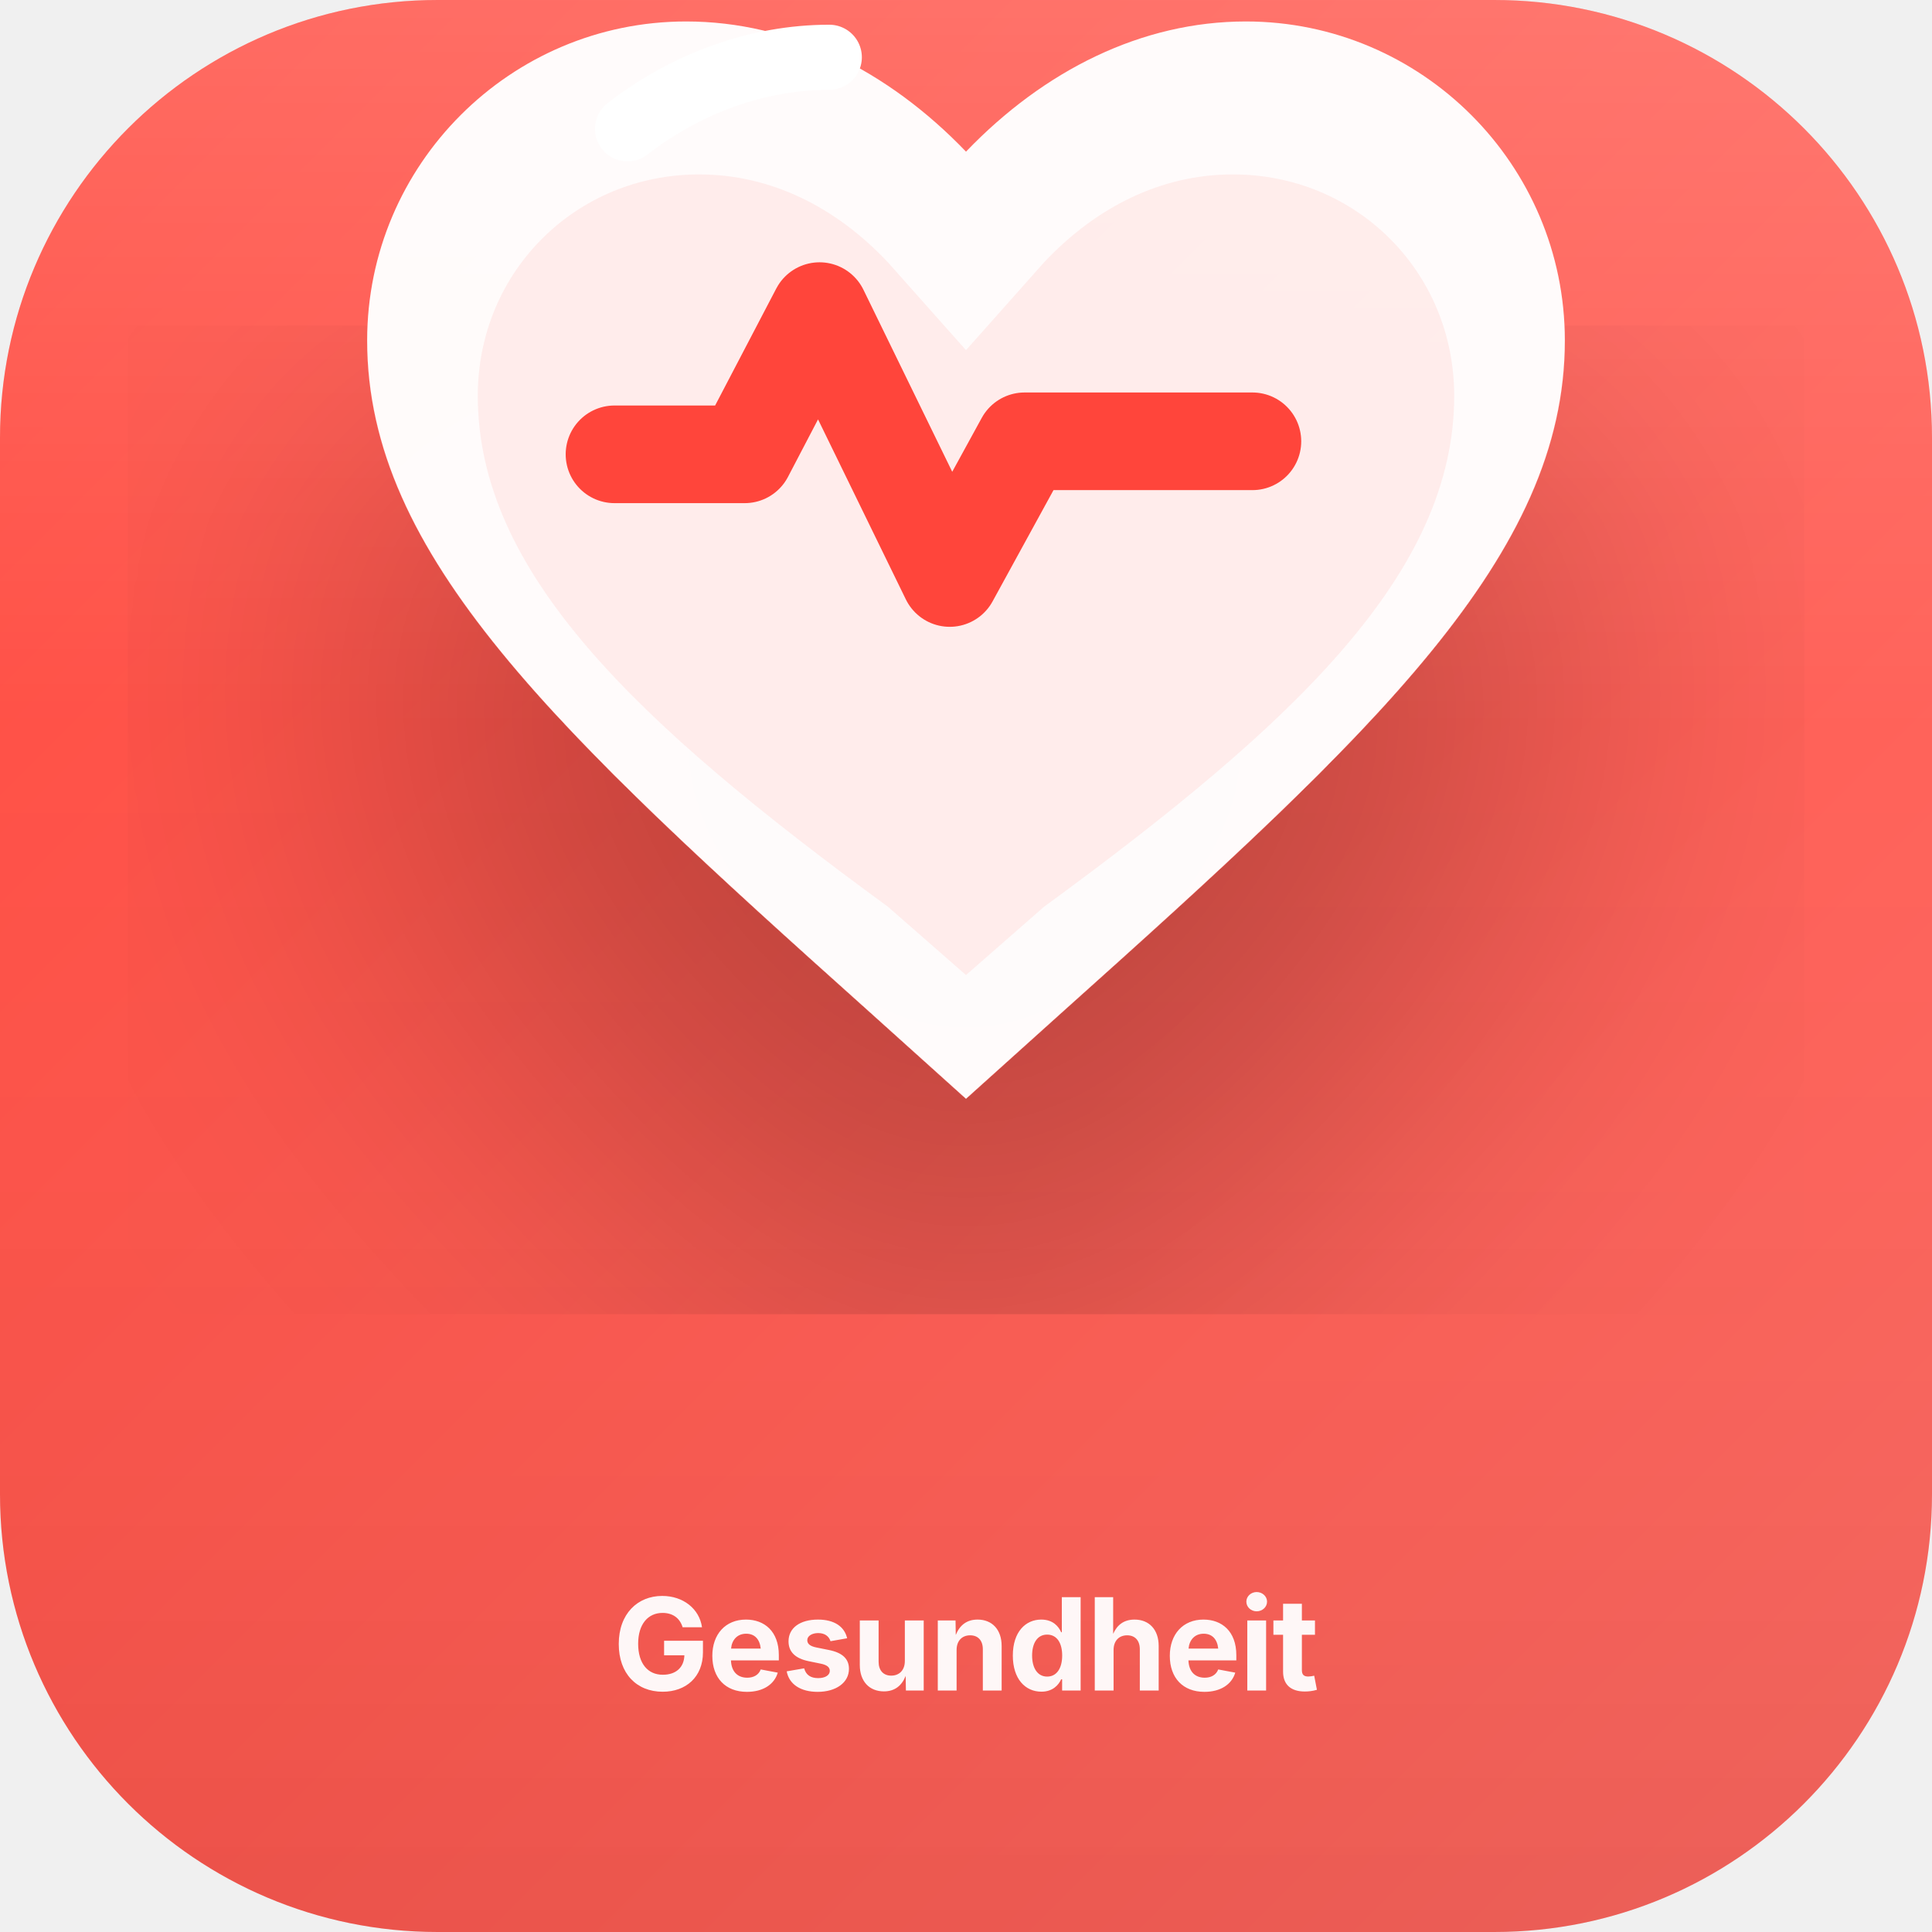
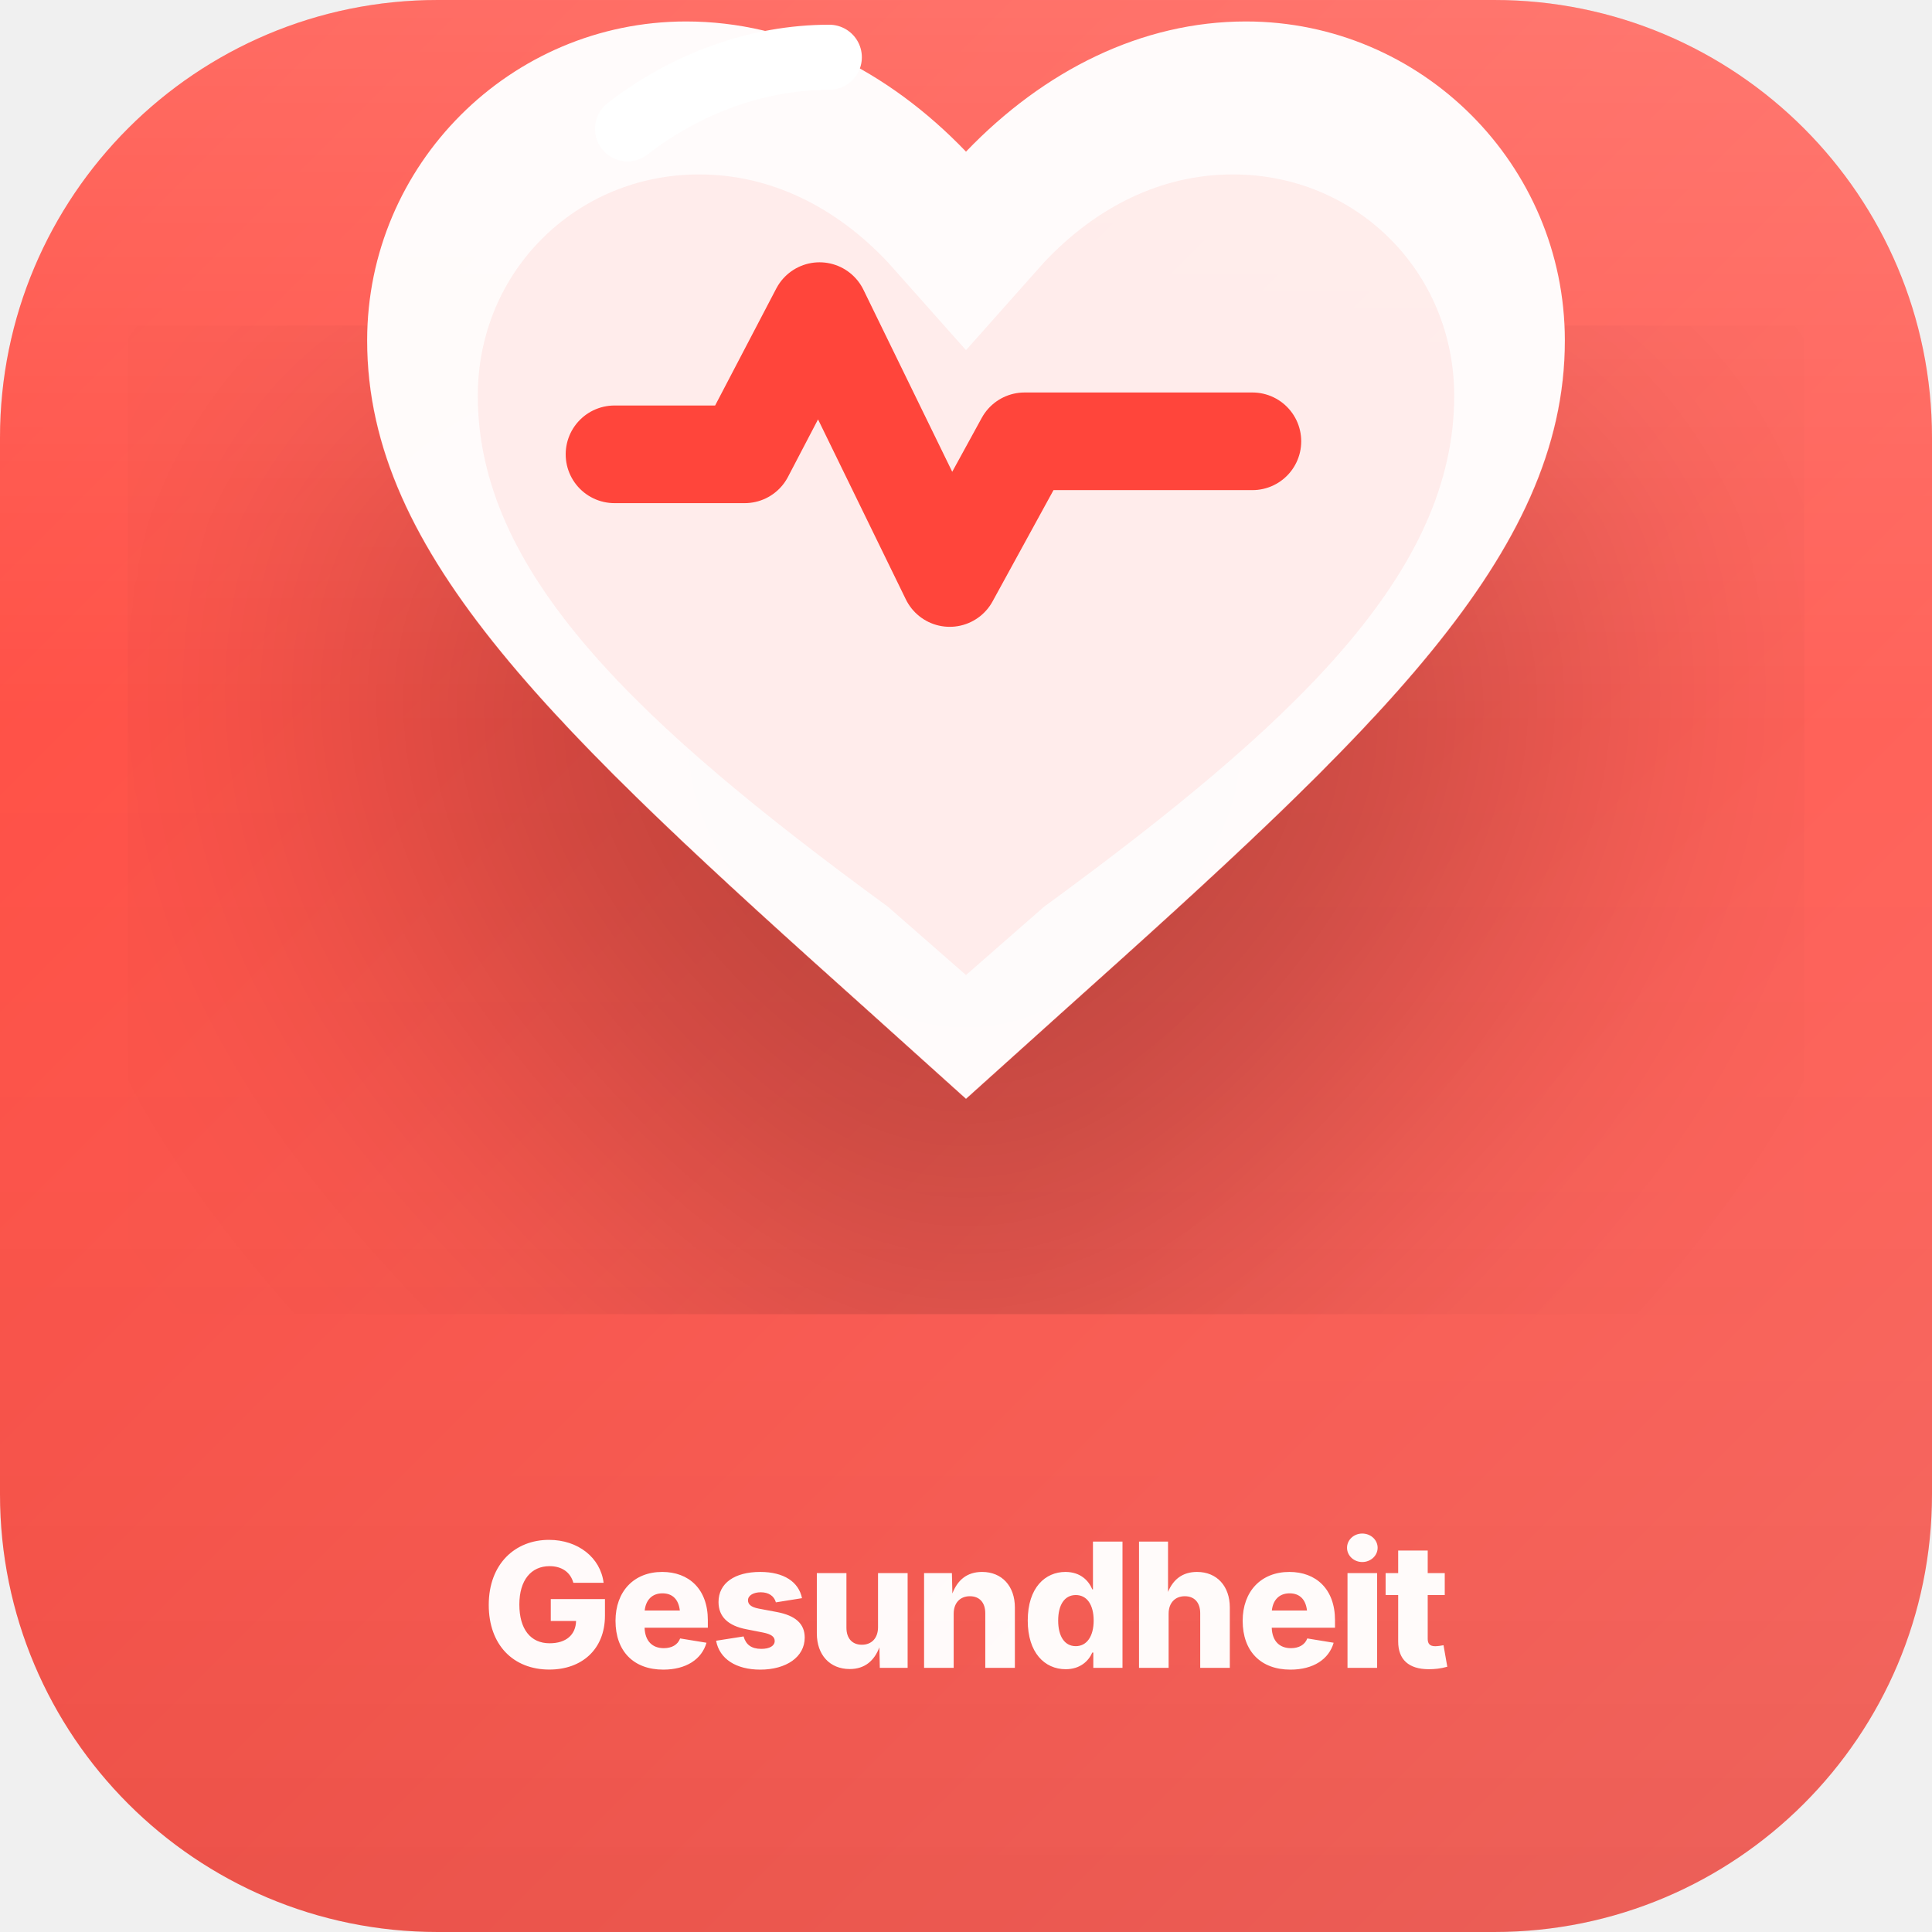
<svg xmlns="http://www.w3.org/2000/svg" viewBox="0 0 512 512" width="512" height="512">
  <defs>
    <linearGradient id="bg" x1="0%" y1="0%" x2="100%" y2="100%">
      <stop offset="0%" stop-color="#FF453A" />
      <stop offset="100%" stop-color="#FF6961" />
    </linearGradient>
    <clipPath id="r">
      <rect width="512" height="512" rx="116" />
    </clipPath>
    <linearGradient id="sheen" x1="0%" y1="0%" x2="0%" y2="100%">
      <stop offset="0%" stop-color="#ffffff" stop-opacity="0.20" />
      <stop offset="38%" stop-color="#ffffff" stop-opacity="0.03" />
      <stop offset="100%" stop-color="#000000" stop-opacity="0.08" />
    </linearGradient>
    <filter id="shadow" x="-20%" y="-20%" width="140%" height="140%">
      <feDropShadow dx="0" dy="5" stdDeviation="4" flood-color="#000000" flood-opacity="0.25" />
    </filter>
  </defs>
  <g clip-path="url(#r)">
    <rect width="512" height="512" fill="url(#bg)" />
    <rect width="512" height="512" fill="url(#sheen)" />
    <g transform="translate(49.0 -59.0) scale(17.25)" filter="url(#shadow)">
      <path d="M12,20.3l-1.5,-1.35C5.7,14.65 2.8,11.95 2.8,8.65c0,-2.7 2.2,-4.9 4.9,-4.9c1.6,0 3.1,0.75 4.3,2c1.2,-1.25 2.7,-2 4.3,-2c2.7,0 4.9,2.2 4.9,4.9c0,3.3 -2.9,6 -7.7,10.3L12,20.3z" fill="#ffffff" fill-opacity="0.97" />
      <path d="M12,18.4l-1.2,-1.05C6.9,14.5 4.5,12.2 4.5,9.5c0,-1.9 1.5,-3.4 3.4,-3.4c1.1,0 2.1,0.5 2.9,1.35L12,8.8l1.2,-1.35c0.8,-0.85 1.8,-1.35 2.9,-1.35c1.9,0 3.4,1.5 3.4,3.4c0,2.7 -2.4,5 -6.3,7.85L12,18.4z" fill="#FF453A" fill-opacity="0.08" />
      <path d="M6.6,10.4h2l1.15,-2.2l2,4.1l1.15,-2.1h3.5" fill="none" stroke="#FF453A" stroke-width="1.5" stroke-linecap="round" stroke-linejoin="round" />
      <path d="M6.8,5.4c0.9,-0.7 2,-1.1 3.1,-1.1" stroke="#ffffff" stroke-width="1" stroke-linecap="round" fill="none" fill-opacity="0.5" />
    </g>
-     <text x="256" y="448" text-anchor="middle" font-family="'Inter', -apple-system, 'Segoe UI', system-ui, sans-serif" font-size="34" font-weight="700" letter-spacing="-0.5" fill="#ffffff" fill-opacity="0.95">Gesundheit</text>
+     <text x="256" y="442" text-anchor="middle" font-family="'Inter', -apple-system, 'Segoe UI', system-ui, sans-serif" font-size="46" font-weight="800" letter-spacing="-0.8" fill="#ffffff" fill-opacity="0.97">Gesundheit</text>
  </g>
</svg>
